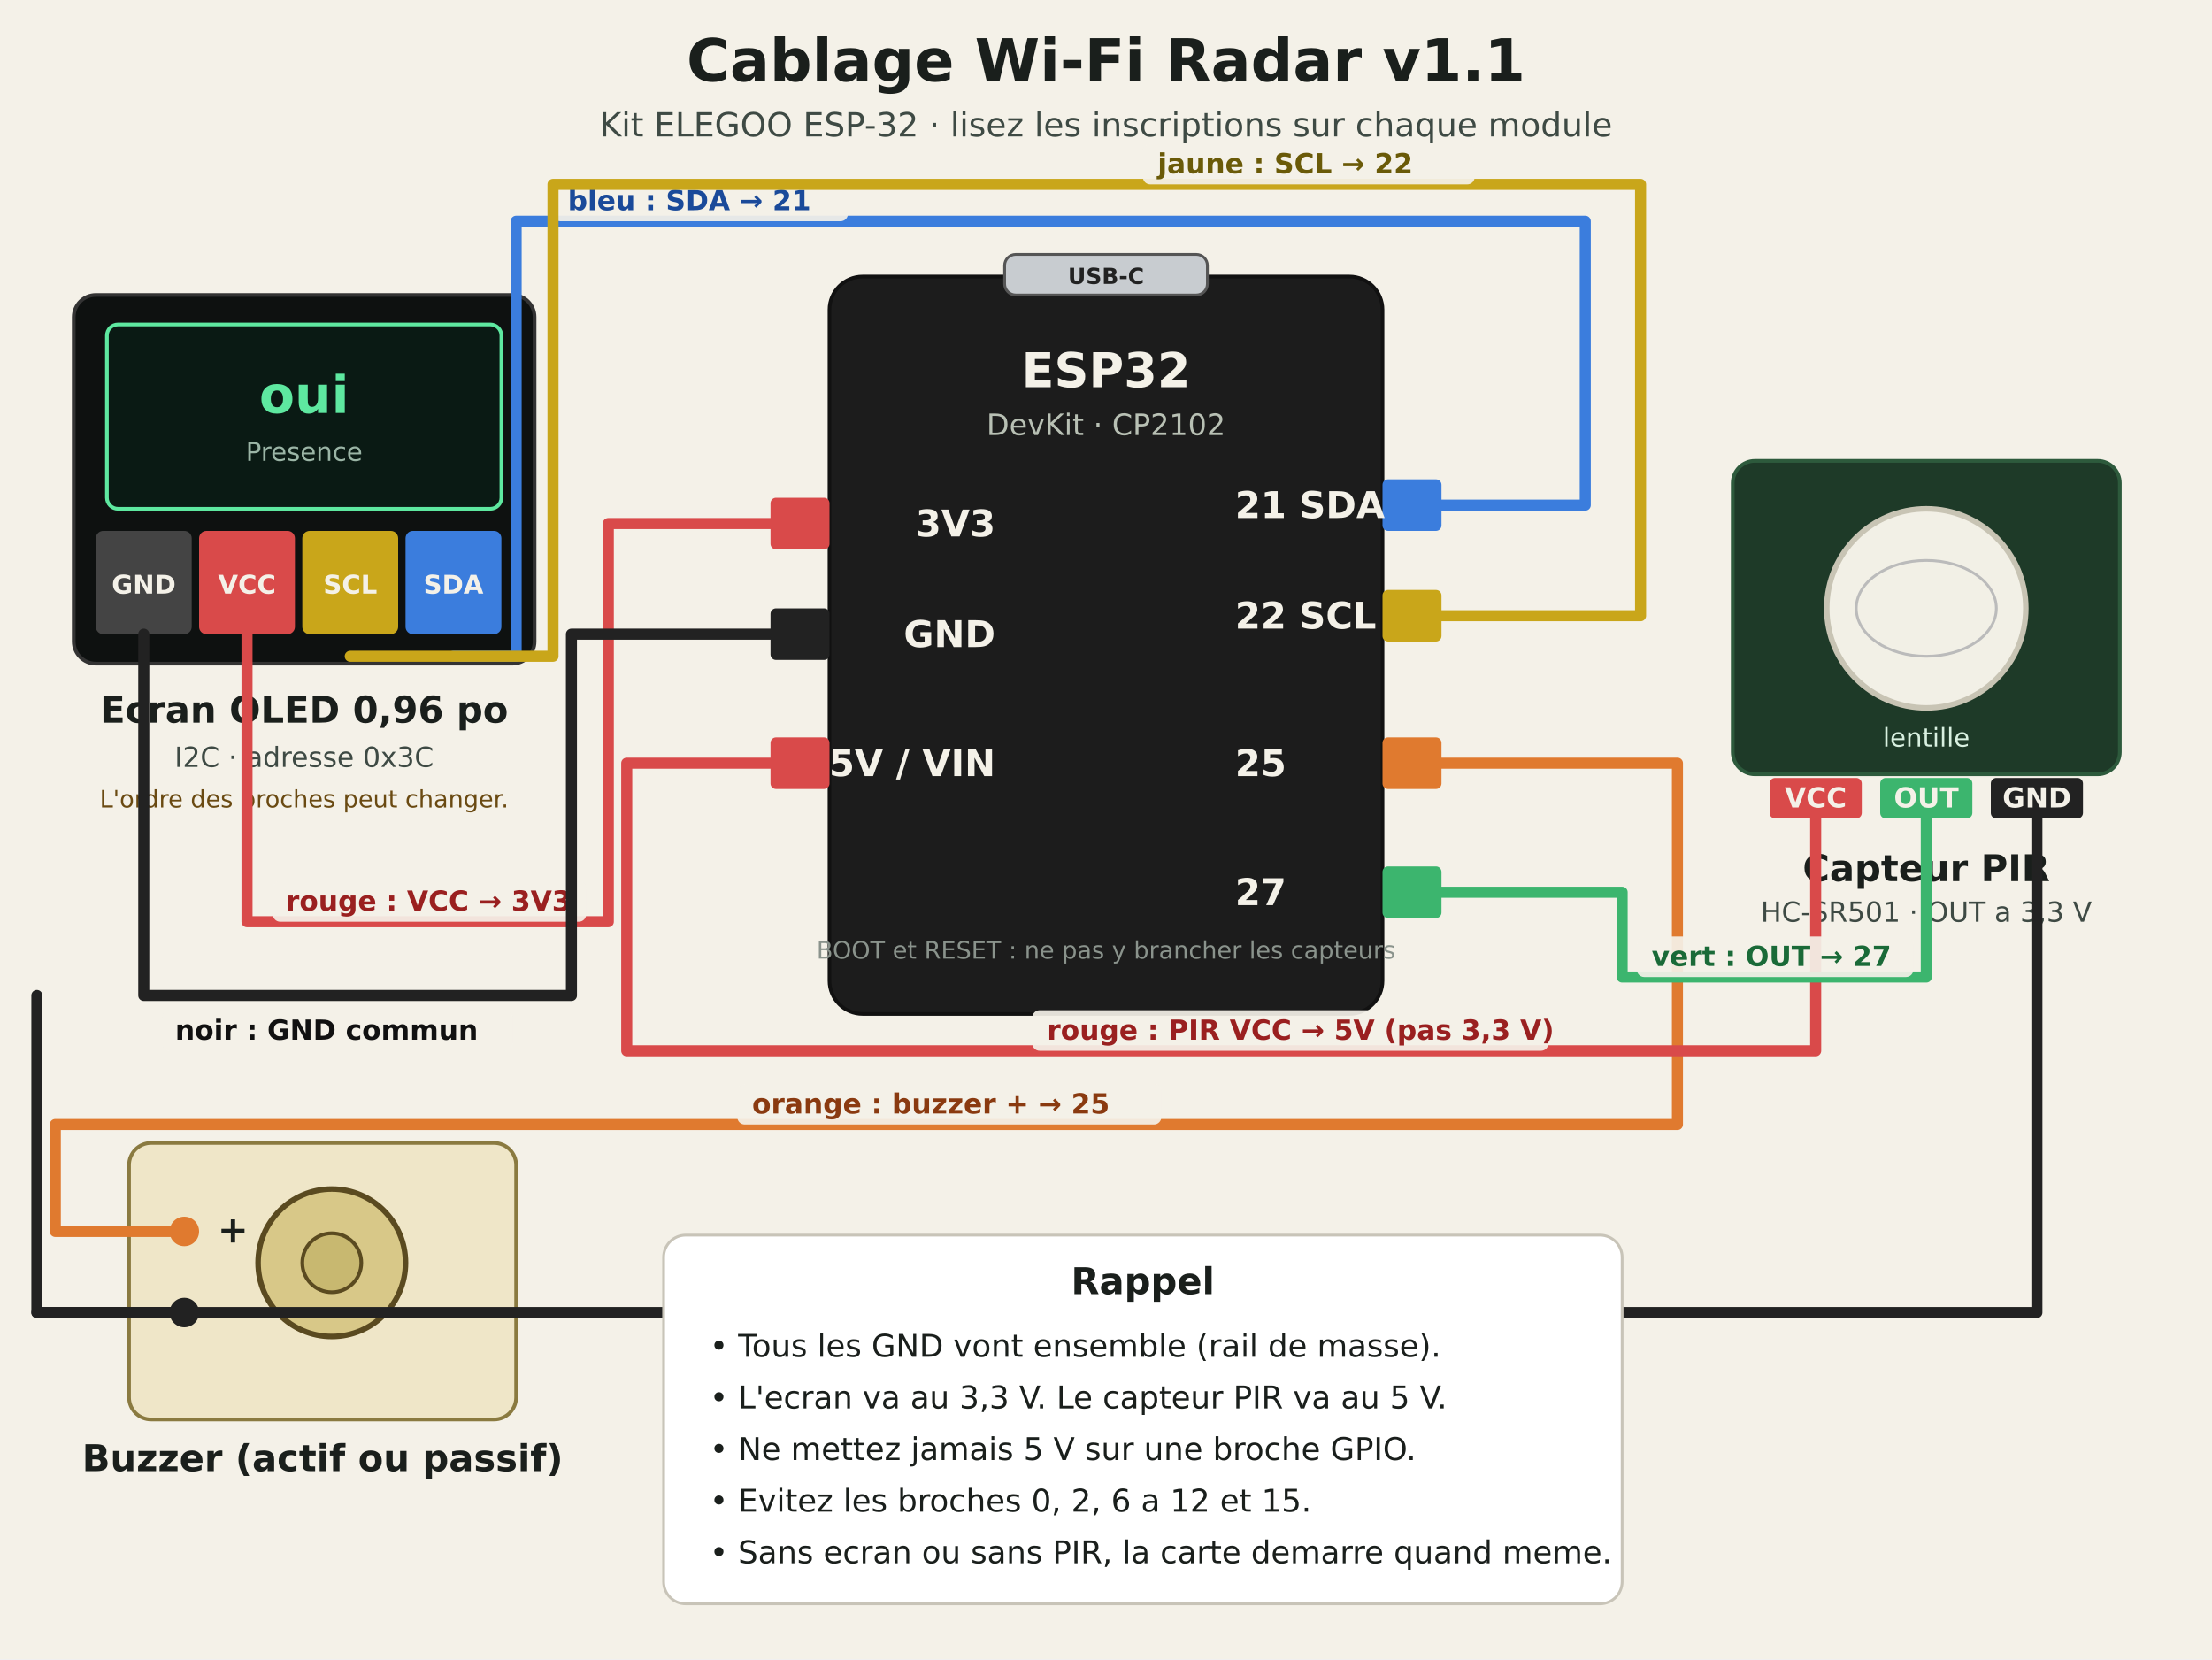
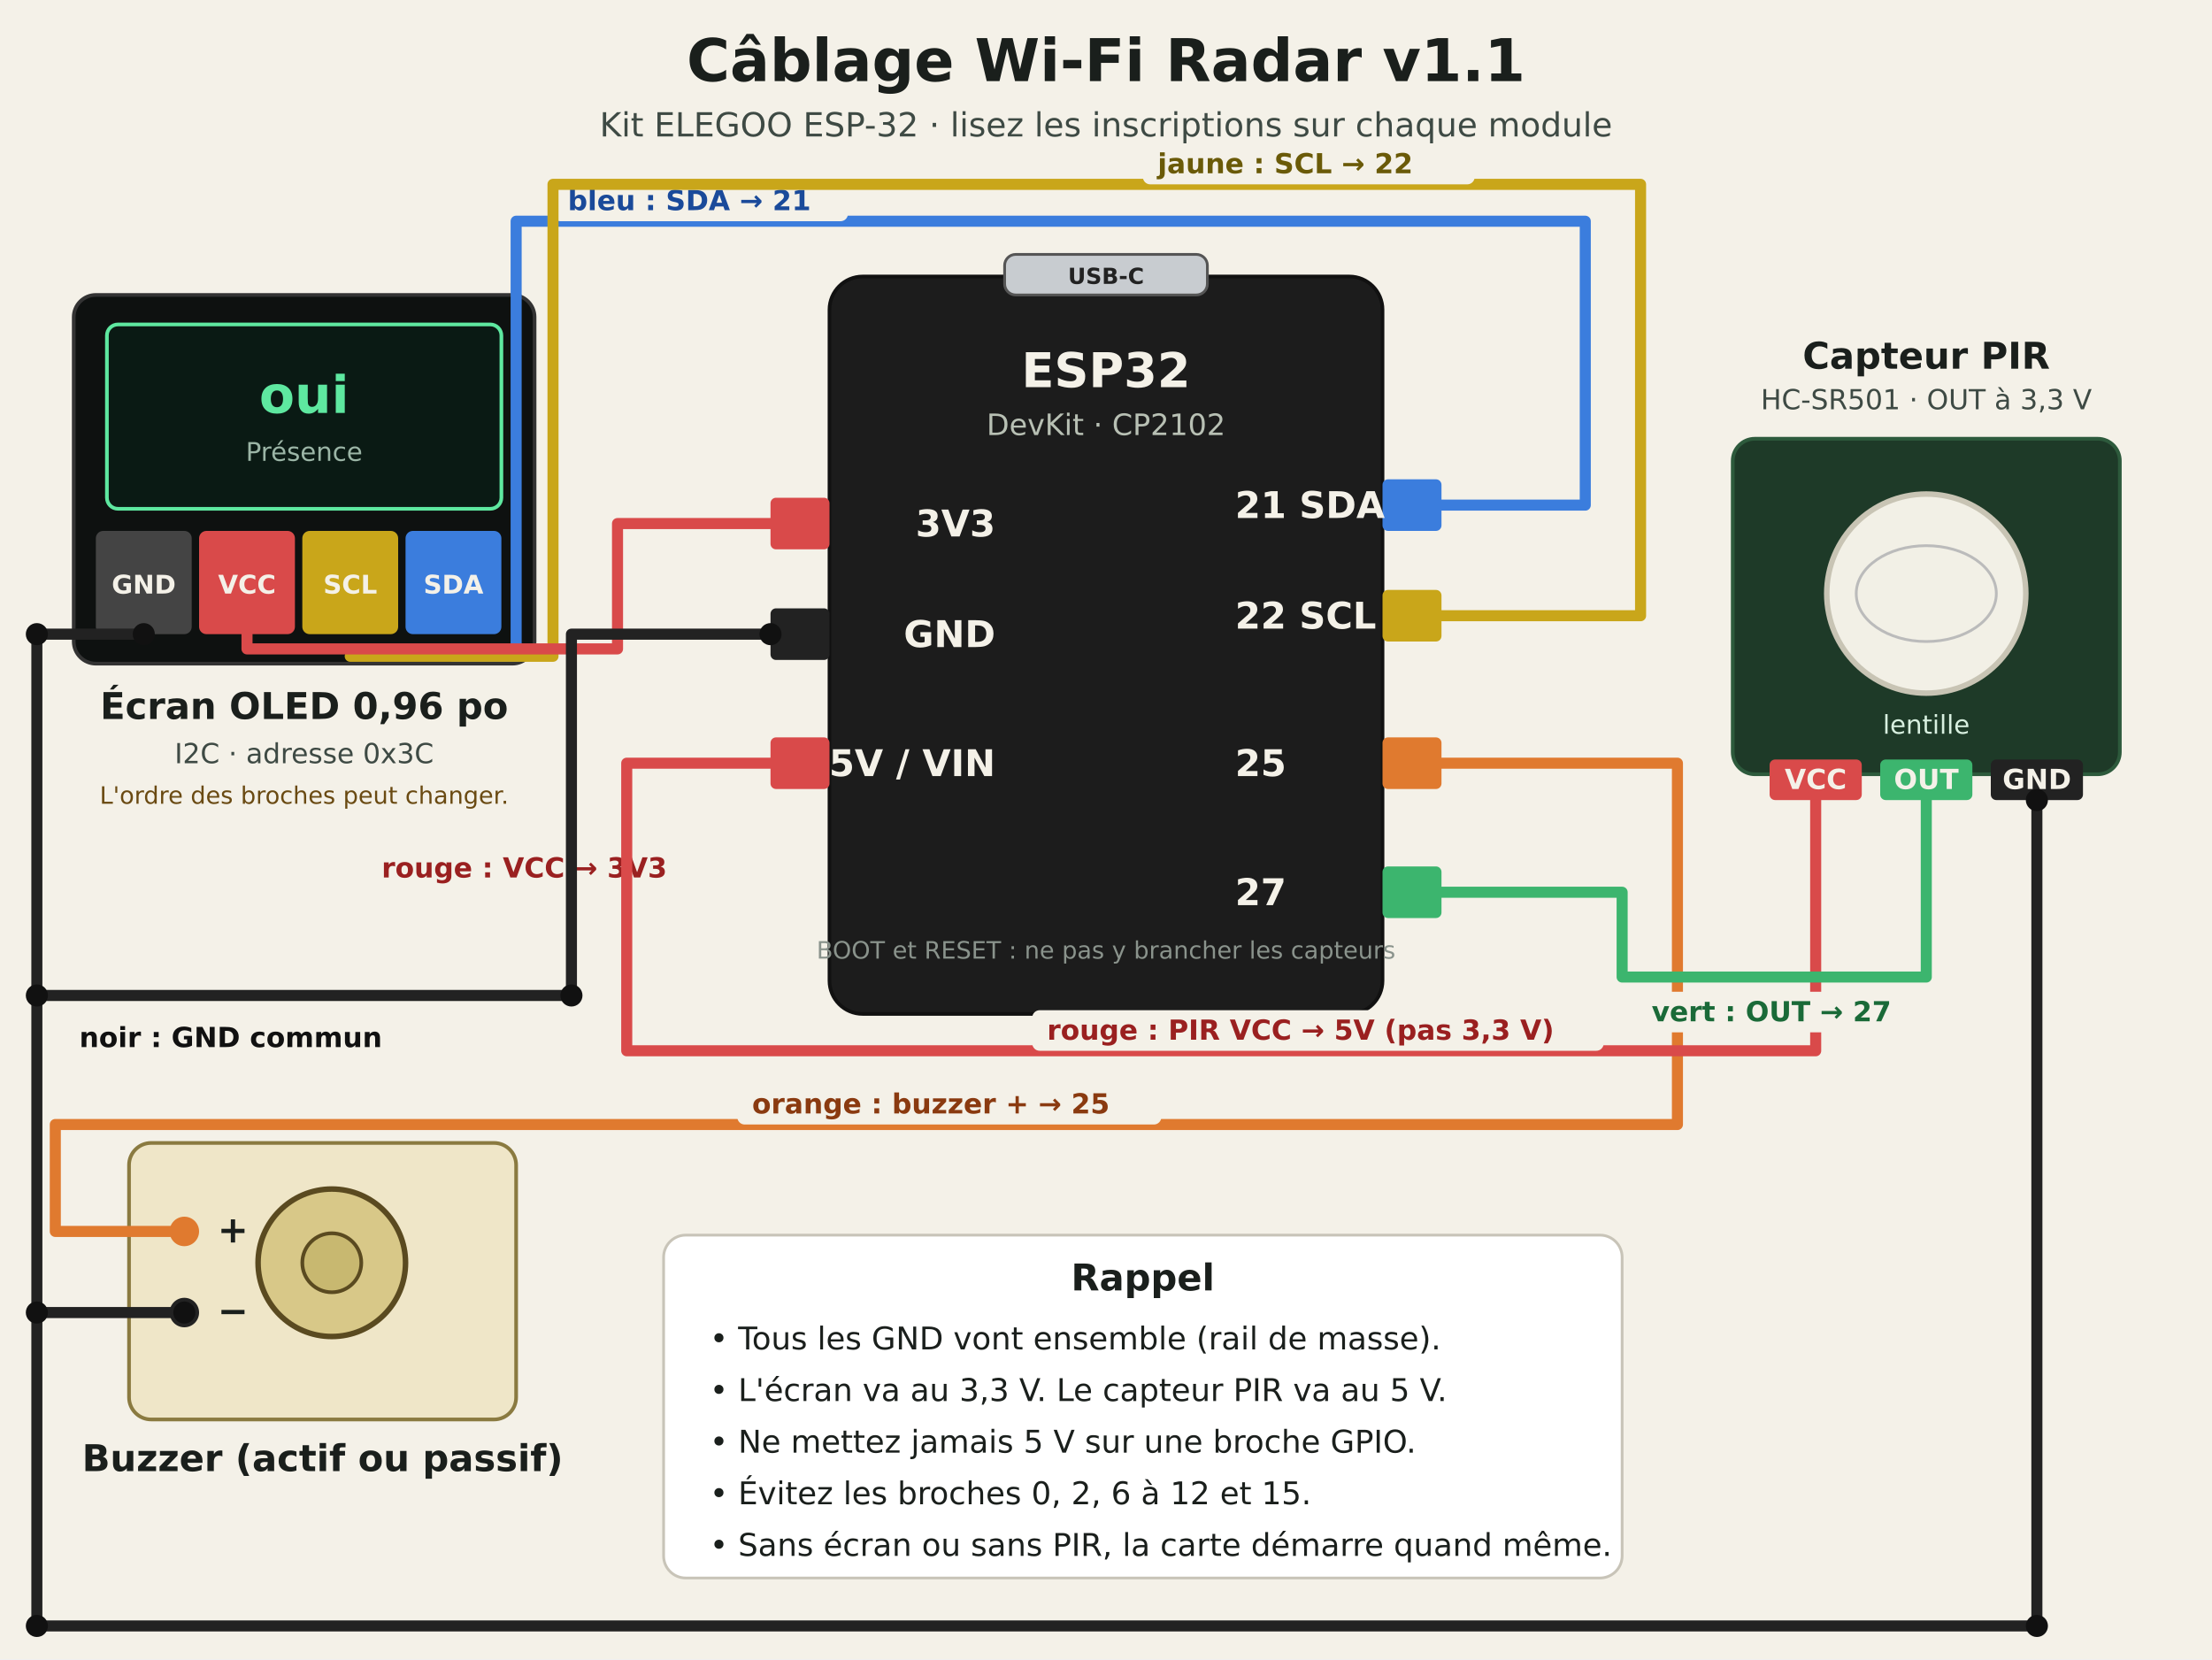
<svg xmlns="http://www.w3.org/2000/svg" width="1200" height="900" viewBox="0 0 1200 900" role="img">
  <rect width="1200" height="900" fill="#f4f1e8" />
-   <text x="600" y="44" text-anchor="middle" font-family="DejaVu Sans, Liberation Sans, Arial, sans-serif" font-size="32" font-weight="700" fill="#1a1f1c">Cablage Wi-Fi Radar v1.1</text>
-   <text x="600" y="74" text-anchor="middle" font-family="DejaVu Sans, Liberation Sans, Arial, sans-serif" font-size="18" fill="#3e4a44">Kit ELEGOO ESP-32  ·  lisez les inscriptions sur chaque module</text>
+   <text x="600" y="44" text-anchor="middle" font-family="DejaVu Sans" font-size="32" font-weight="700" fill="#1a1f1c">Câblage Wi-Fi Radar v1.1</text>
+   <text x="600" y="74" text-anchor="middle" font-family="DejaVu Sans" font-size="18" font-weight="400" fill="#3e4a44">Kit ELEGOO ESP-32  ·  lisez les inscriptions sur chaque module</text>
  <g id="esp32">
    <rect x="450" y="150" width="300" height="400" rx="18" fill="#1c1c1c" stroke="#111" stroke-width="2" />
    <rect x="545" y="138" width="110" height="22" rx="6" fill="#c8ccd0" stroke="#555" stroke-width="1.5" />
-     <text x="600" y="154" text-anchor="middle" font-family="DejaVu Sans, Liberation Sans, Arial, sans-serif" font-size="12" font-weight="700" fill="#222">USB-C</text>
-     <text x="600" y="210" text-anchor="middle" font-family="DejaVu Sans, Liberation Sans, Arial, sans-serif" font-size="26" font-weight="700" fill="#f4f1e8">ESP32</text>
-     <text x="600" y="236" text-anchor="middle" font-family="DejaVu Sans, Liberation Sans, Arial, sans-serif" font-size="16" fill="#b8c0b4">DevKit  ·  CP2102</text>
+     <text x="600" y="154" text-anchor="middle" font-family="DejaVu Sans" font-size="12" font-weight="700" fill="#222">USB-C</text>
+     <text x="600" y="210" text-anchor="middle" font-family="DejaVu Sans" font-size="26" font-weight="700" fill="#f4f1e8">ESP32</text>
+     <text x="600" y="236" text-anchor="middle" font-family="DejaVu Sans" font-size="16" font-weight="400" fill="#b8c0b4">DevKit  ·  CP2102</text>
    <rect x="418" y="270" width="32" height="28" rx="3" fill="#d94a4a" />
-     <text x="540" y="291" text-anchor="end" font-family="DejaVu Sans, Liberation Sans, Arial, sans-serif" font-size="20" font-weight="700" fill="#f4f1e8">3V3</text>
+     <text x="540" y="291" text-anchor="end" font-family="DejaVu Sans" font-size="20" font-weight="700" fill="#f4f1e8">3V3</text>
    <rect x="418" y="330" width="32" height="28" rx="3" fill="#222" />
-     <text x="540" y="351" text-anchor="end" font-family="DejaVu Sans, Liberation Sans, Arial, sans-serif" font-size="20" font-weight="700" fill="#f4f1e8">GND</text>
+     <text x="540" y="351" text-anchor="end" font-family="DejaVu Sans" font-size="20" font-weight="700" fill="#f4f1e8">GND</text>
    <rect x="418" y="400" width="32" height="28" rx="3" fill="#d94a4a" />
-     <text x="540" y="421" text-anchor="end" font-family="DejaVu Sans, Liberation Sans, Arial, sans-serif" font-size="20" font-weight="700" fill="#f4f1e8">5V / VIN</text>
-     <text x="600" y="520" text-anchor="middle" font-family="DejaVu Sans, Liberation Sans, Arial, sans-serif" font-size="13" fill="#8a938c">BOOT et RESET : ne pas y brancher les capteurs</text>
+     <text x="540" y="421" text-anchor="end" font-family="DejaVu Sans" font-size="20" font-weight="700" fill="#f4f1e8">5V / VIN</text>
+     <text x="600" y="520" text-anchor="middle" font-family="DejaVu Sans" font-size="13" font-weight="400" fill="#8a938c">BOOT et RESET : ne pas y brancher les capteurs</text>
    <rect x="750" y="260" width="32" height="28" rx="3" fill="#3b7ddd" />
-     <text x="670" y="281" font-family="DejaVu Sans, Liberation Sans, Arial, sans-serif" font-size="20" font-weight="700" fill="#f4f1e8">21 SDA</text>
+     <text x="670" y="281" font-family="DejaVu Sans" font-size="20" font-weight="700" fill="#f4f1e8">21 SDA</text>
    <rect x="750" y="320" width="32" height="28" rx="3" fill="#c9a61a" />
-     <text x="670" y="341" font-family="DejaVu Sans, Liberation Sans, Arial, sans-serif" font-size="20" font-weight="700" fill="#f4f1e8">22 SCL</text>
+     <text x="670" y="341" font-family="DejaVu Sans" font-size="20" font-weight="700" fill="#f4f1e8">22 SCL</text>
    <rect x="750" y="400" width="32" height="28" rx="3" fill="#e07a2f" />
-     <text x="670" y="421" font-family="DejaVu Sans, Liberation Sans, Arial, sans-serif" font-size="20" font-weight="700" fill="#f4f1e8">25</text>
+     <text x="670" y="421" font-family="DejaVu Sans" font-size="20" font-weight="700" fill="#f4f1e8">25</text>
    <rect x="750" y="470" width="32" height="28" rx="3" fill="#3cb56e" />
-     <text x="670" y="491" font-family="DejaVu Sans, Liberation Sans, Arial, sans-serif" font-size="20" font-weight="700" fill="#f4f1e8">27</text>
+     <text x="670" y="491" font-family="DejaVu Sans" font-size="20" font-weight="700" fill="#f4f1e8">27</text>
  </g>
  <g id="oled">
    <rect x="40" y="160" width="250" height="200" rx="12" fill="#0e1110" stroke="#333" stroke-width="2" />
    <rect x="58" y="176" width="214" height="100" rx="6" fill="#0a1a14" stroke="#5ee8a0" stroke-width="2" />
-     <text x="165" y="224" text-anchor="middle" font-family="DejaVu Sans, Liberation Sans, Arial, sans-serif" font-size="28" font-weight="700" fill="#5ee8a0">oui</text>
-     <text x="165" y="250" text-anchor="middle" font-family="DejaVu Sans, Liberation Sans, Arial, sans-serif" font-size="14" fill="#9bb5a6">Presence</text>
-     <g font-family="DejaVu Sans, Liberation Sans, Arial, sans-serif" font-size="14" font-weight="700" fill="#f4f1e8">
+     <text x="165" y="224" text-anchor="middle" font-family="DejaVu Sans" font-size="28" font-weight="700" fill="#5ee8a0">oui</text>
+     <text x="165" y="250" text-anchor="middle" font-family="DejaVu Sans" font-size="14" font-weight="400" fill="#9bb5a6">Présence</text>
+     <g font-family="DejaVu Sans" font-size="14" font-weight="700" fill="#f4f1e8">
      <rect x="52" y="288" width="52" height="56" rx="4" fill="#444" />
      <text x="78" y="322" text-anchor="middle">GND</text>
      <rect x="108" y="288" width="52" height="56" rx="4" fill="#d94a4a" />
      <text x="134" y="322" text-anchor="middle">VCC</text>
      <rect x="164" y="288" width="52" height="56" rx="4" fill="#c9a61a" />
      <text x="190" y="322" text-anchor="middle">SCL</text>
      <rect x="220" y="288" width="52" height="56" rx="4" fill="#3b7ddd" />
      <text x="246" y="322" text-anchor="middle">SDA</text>
    </g>
-     <rect x="40" y="368" width="250" height="78" fill="#f4f1e8" />
-     <text x="165" y="392" text-anchor="middle" font-family="DejaVu Sans, Liberation Sans, Arial, sans-serif" font-size="20" font-weight="700" fill="#1a1f1c">Ecran OLED 0,96 po</text>
-     <text x="165" y="416" text-anchor="middle" font-family="DejaVu Sans, Liberation Sans, Arial, sans-serif" font-size="15" fill="#3e4a44">I2C  ·  adresse 0x3C</text>
-     <text x="165" y="438" text-anchor="middle" font-family="DejaVu Sans, Liberation Sans, Arial, sans-serif" font-size="13" fill="#6a4a12">L'ordre des broches peut changer.</text>
+     <text x="165" y="390" text-anchor="middle" font-family="DejaVu Sans" font-size="20" font-weight="700" fill="#1a1f1c">Écran OLED 0,96 po</text>
+     <text x="165" y="414" text-anchor="middle" font-family="DejaVu Sans" font-size="15" font-weight="400" fill="#3e4a44">I2C  ·  adresse 0x3C</text>
+     <text x="165" y="436" text-anchor="middle" font-family="DejaVu Sans" font-size="13" font-weight="400" fill="#6a4a12">L'ordre des broches peut changer.</text>
  </g>
  <g id="buzzer">
    <rect x="70" y="620" width="210" height="150" rx="12" fill="#efe6c8" stroke="#8a7a40" stroke-width="2" />
    <circle cx="180" cy="685" r="40" fill="#d8c888" stroke="#5a4a20" stroke-width="3" />
    <circle cx="180" cy="685" r="16" fill="#c8b870" stroke="#5a4a20" stroke-width="2" />
    <circle cx="100" cy="668" r="8" fill="#e07a2f" />
-     <text x="118" y="674" font-family="DejaVu Sans, Liberation Sans, Arial, sans-serif" font-size="20" font-weight="700" fill="#1a1f1c">+</text>
+     <text x="118" y="674" font-family="DejaVu Sans" font-size="20" font-weight="700" fill="#1a1f1c">+</text>
    <circle cx="100" cy="712" r="8" fill="#222" />
-     <text x="118" y="718" font-family="DejaVu Sans, Liberation Sans, Arial, sans-serif" font-size="20" font-weight="700" fill="#1a1f1c">-</text>
-     <text x="175" y="798" text-anchor="middle" font-family="DejaVu Sans, Liberation Sans, Arial, sans-serif" font-size="20" font-weight="700" fill="#1a1f1c">Buzzer (actif ou passif)</text>
+     <text x="118" y="718" font-family="DejaVu Sans" font-size="20" font-weight="700" fill="#1a1f1c">−</text>
+     <text x="175" y="798" text-anchor="middle" font-family="DejaVu Sans" font-size="20" font-weight="700" fill="#1a1f1c">Buzzer (actif ou passif)</text>
  </g>
  <g id="pir">
-     <rect x="940" y="250" width="210" height="170" rx="12" fill="#1e3a28" stroke="#2d5a3c" stroke-width="2" />
-     <circle cx="1045" cy="330" r="54" fill="#f2f0e6" stroke="#c8c4b4" stroke-width="3" />
-     <ellipse cx="1045" cy="330" rx="38" ry="26" fill="none" stroke="#bbb" stroke-width="1.5" />
-     <text x="1045" y="405" text-anchor="middle" font-family="DejaVu Sans, Liberation Sans, Arial, sans-serif" font-size="14" fill="#d8f0e0">lentille</text>
-     <g font-family="DejaVu Sans, Liberation Sans, Arial, sans-serif" font-size="15" font-weight="700" fill="#f4f1e8">
-       <rect x="960" y="422" width="50" height="22" rx="3" fill="#d94a4a" />
-       <text x="985" y="438" text-anchor="middle">VCC</text>
-       <rect x="1020" y="422" width="50" height="22" rx="3" fill="#3cb56e" />
-       <text x="1045" y="438" text-anchor="middle">OUT</text>
-       <rect x="1080" y="422" width="50" height="22" rx="3" fill="#222" />
-       <text x="1105" y="438" text-anchor="middle">GND</text>
+     <text x="1045" y="200" text-anchor="middle" font-family="DejaVu Sans" font-size="20" font-weight="700" fill="#1a1f1c">Capteur PIR</text>
+     <text x="1045" y="222" text-anchor="middle" font-family="DejaVu Sans" font-size="15" font-weight="400" fill="#3e4a44">HC-SR501  ·  OUT à 3,3 V</text>
+     <rect x="940" y="238" width="210" height="182" rx="12" fill="#1e3a28" stroke="#2d5a3c" stroke-width="2" />
+     <circle cx="1045" cy="322" r="54" fill="#f2f0e6" stroke="#c8c4b4" stroke-width="3" />
+     <ellipse cx="1045" cy="322" rx="38" ry="26" fill="none" stroke="#bbb" stroke-width="1.5" />
+     <text x="1045" y="398" text-anchor="middle" font-family="DejaVu Sans" font-size="14" font-weight="400" fill="#d8f0e0">lentille</text>
+     <g font-family="DejaVu Sans" font-size="15" font-weight="700" fill="#f4f1e8">
+       <rect x="960" y="412" width="50" height="22" rx="3" fill="#d94a4a" />
+       <text x="985" y="428" text-anchor="middle">VCC</text>
+       <rect x="1020" y="412" width="50" height="22" rx="3" fill="#3cb56e" />
+       <text x="1045" y="428" text-anchor="middle">OUT</text>
+       <rect x="1080" y="412" width="50" height="22" rx="3" fill="#222" />
+       <text x="1105" y="428" text-anchor="middle">GND</text>
    </g>
-     <text x="1045" y="478" text-anchor="middle" font-family="DejaVu Sans, Liberation Sans, Arial, sans-serif" font-size="20" font-weight="700" fill="#1a1f1c">Capteur PIR</text>
-     <text x="1045" y="500" text-anchor="middle" font-family="DejaVu Sans, Liberation Sans, Arial, sans-serif" font-size="15" fill="#3e4a44">HC-SR501  ·  OUT a 3,3 V</text>
  </g>
-   <path d="M134 344 L134 500 L330 500 L330 284 L418 284" fill="none" stroke="#d94a4a" stroke-width="6" stroke-linecap="round" stroke-linejoin="round" />
-   <rect x="148" y="478" width="170" height="22" rx="4" fill="#f4f1e8" fill-opacity="0.92" />
-   <text x="155" y="494" font-family="DejaVu Sans, Liberation Sans, Arial, sans-serif" font-size="15" font-weight="700" fill="#9a2020">rouge : VCC → 3V3</text>
-   <path d="M78 344 L78 540 L310 540 L310 344 L418 344" fill="none" stroke="#222" stroke-width="6" stroke-linecap="round" stroke-linejoin="round" />
-   <rect x="88" y="548" width="190" height="22" rx="4" fill="#f4f1e8" fill-opacity="0.92" />
-   <text x="95" y="564" font-family="DejaVu Sans, Liberation Sans, Arial, sans-serif" font-size="15" font-weight="700" fill="#111">noir : GND commun</text>
  <path d="M246 356 L280 356 L280 120 L860 120 L860 274 L782 274" fill="none" stroke="#3b7ddd" stroke-width="6" stroke-linecap="round" stroke-linejoin="round" />
-   <rect x="300" y="98" width="160" height="22" rx="4" fill="#f4f1e8" fill-opacity="0.92" />
-   <text x="308" y="114" font-family="DejaVu Sans, Liberation Sans, Arial, sans-serif" font-size="15" font-weight="700" fill="#1a4a9a">bleu : SDA → 21</text>
+   <rect x="300" y="98" width="160" height="22" rx="4" fill="#f4f1e8" />
+   <text x="308" y="114" font-family="DejaVu Sans" font-size="15" font-weight="700" fill="#1a4a9a">bleu : SDA → 21</text>
  <path d="M190 356 L300 356 L300 100 L890 100 L890 334 L782 334" fill="none" stroke="#c9a61a" stroke-width="6" stroke-linecap="round" stroke-linejoin="round" />
-   <rect x="620" y="78" width="180" height="22" rx="4" fill="#f4f1e8" fill-opacity="0.92" />
-   <text x="628" y="94" font-family="DejaVu Sans, Liberation Sans, Arial, sans-serif" font-size="15" font-weight="700" fill="#6a5a08">jaune : SCL → 22</text>
+   <rect x="620" y="78" width="180" height="22" rx="4" fill="#f4f1e8" />
+   <text x="628" y="94" font-family="DejaVu Sans" font-size="15" font-weight="700" fill="#6a5a08">jaune : SCL → 22</text>
+   <path d="M134 344 L134 352 L335 352 L335 284 L418 284" fill="none" stroke="#d94a4a" stroke-width="6" stroke-linecap="round" stroke-linejoin="round" />
+   <rect x="200" y="460" width="170" height="22" rx="4" fill="#f4f1e8" />
+   <text x="207" y="476" font-family="DejaVu Sans" font-size="15" font-weight="700" fill="#9a2020">rouge : VCC → 3V3</text>
+   <path d="M78 344 L20 344 L20 882 L1105 882 L1105 434" fill="none" stroke="#222" stroke-width="6" stroke-linecap="round" stroke-linejoin="round" />
+   <path d="M20 540 L310 540 L310 344 L418 344" fill="none" stroke="#222" stroke-width="6" stroke-linecap="round" stroke-linejoin="round" />
+   <path d="M100 712 L20 712" fill="none" stroke="#222" stroke-width="6" stroke-linecap="round" stroke-linejoin="round" />
+   <rect x="36" y="552" width="190" height="22" rx="4" fill="#f4f1e8" />
+   <text x="43" y="568" font-family="DejaVu Sans" font-size="15" font-weight="700" fill="#111">noir : GND commun</text>
+   <circle cx="78" cy="344" r="6" fill="#111" />
+   <circle cx="20" cy="344" r="6" fill="#111" />
+   <circle cx="20" cy="540" r="6" fill="#111" />
+   <circle cx="20" cy="712" r="6" fill="#111" />
+   <circle cx="20" cy="882" r="6" fill="#111" />
+   <circle cx="310" cy="540" r="6" fill="#111" />
+   <circle cx="418" cy="344" r="6" fill="#111" />
+   <circle cx="100" cy="712" r="6" fill="#111" />
+   <circle cx="1105" cy="882" r="6" fill="#111" />
+   <circle cx="1105" cy="434" r="6" fill="#111" />
  <path d="M100 668 L30 668 L30 610 L910 610 L910 414 L782 414" fill="none" stroke="#e07a2f" stroke-width="6" stroke-linecap="round" stroke-linejoin="round" />
-   <rect x="400" y="588" width="230" height="22" rx="4" fill="#f4f1e8" fill-opacity="0.92" />
-   <text x="408" y="604" font-family="DejaVu Sans, Liberation Sans, Arial, sans-serif" font-size="15" font-weight="700" fill="#8a3a10">orange : buzzer + → 25</text>
-   <path d="M100 712 L20 712 L20 540" fill="none" stroke="#222" stroke-width="6" stroke-linecap="round" stroke-linejoin="round" />
-   <path d="M985 444 L985 570 L340 570 L340 414 L418 414" fill="none" stroke="#d94a4a" stroke-width="6" stroke-linecap="round" stroke-linejoin="round" />
-   <rect x="560" y="548" width="280" height="22" rx="4" fill="#f4f1e8" fill-opacity="0.92" />
-   <text x="568" y="564" font-family="DejaVu Sans, Liberation Sans, Arial, sans-serif" font-size="15" font-weight="700" fill="#9a2020">rouge : PIR VCC → 5V (pas 3,3 V)</text>
-   <path d="M1045 444 L1045 530 L880 530 L880 484 L782 484" fill="none" stroke="#3cb56e" stroke-width="6" stroke-linecap="round" stroke-linejoin="round" />
-   <rect x="888" y="508" width="150" height="22" rx="4" fill="#f4f1e8" fill-opacity="0.92" />
-   <text x="896" y="524" font-family="DejaVu Sans, Liberation Sans, Arial, sans-serif" font-size="15" font-weight="700" fill="#1a6a38">vert : OUT → 27</text>
-   <path d="M1105 444 L1105 712 L20 712" fill="none" stroke="#222" stroke-width="6" stroke-linecap="round" stroke-linejoin="round" />
-   <rect x="360" y="670" width="520" height="200" rx="12" fill="#fff" stroke="#c8c4b8" stroke-width="1.5" />
-   <text x="620" y="702" text-anchor="middle" font-family="DejaVu Sans, Liberation Sans, Arial, sans-serif" font-size="20" font-weight="700" fill="#1a1f1c">Rappel</text>
-   <g font-family="DejaVu Sans, Liberation Sans, Arial, sans-serif" font-size="17" fill="#1a1f1c">
-     <text x="385" y="736">• Tous les GND vont ensemble (rail de masse).</text>
-     <text x="385" y="764">• L'ecran va au 3,3 V. Le capteur PIR va au 5 V.</text>
-     <text x="385" y="792">• Ne mettez jamais 5 V sur une broche GPIO.</text>
-     <text x="385" y="820">• Evitez les broches 0, 2, 6 a 12 et 15.</text>
-     <text x="385" y="848">• Sans ecran ou sans PIR, la carte demarre quand meme.</text>
-   </g>
+   <rect x="400" y="588" width="230" height="22" rx="4" fill="#f4f1e8" />
+   <text x="408" y="604" font-family="DejaVu Sans" font-size="15" font-weight="700" fill="#8a3a10">orange : buzzer + → 25</text>
+   <path d="M985 434 L985 570 L340 570 L340 414 L418 414" fill="none" stroke="#d94a4a" stroke-width="6" stroke-linecap="round" stroke-linejoin="round" />
+   <rect x="560" y="548" width="310" height="22" rx="4" fill="#f4f1e8" />
+   <text x="568" y="564" font-family="DejaVu Sans" font-size="15" font-weight="700" fill="#9a2020">rouge : PIR VCC → 5V (pas 3,3 V)</text>
+   <path d="M1045 434 L1045 530 L880 530 L880 484 L782 484" fill="none" stroke="#3cb56e" stroke-width="6" stroke-linecap="round" stroke-linejoin="round" />
+   <rect x="888" y="538" width="150" height="22" rx="4" fill="#f4f1e8" />
+   <text x="896" y="554" font-family="DejaVu Sans" font-size="15" font-weight="700" fill="#1a6a38">vert : OUT → 27</text>
+   <rect x="360" y="670" width="520" height="186" rx="12" fill="#fff" stroke="#c8c4b8" stroke-width="1.5" />
+   <text x="620" y="700" text-anchor="middle" font-family="DejaVu Sans" font-size="20" font-weight="700" fill="#1a1f1c">Rappel</text>
+   <text x="385" y="732" font-family="DejaVu Sans" font-size="17" font-weight="400" fill="#1a1f1c">• Tous les GND vont ensemble (rail de masse).</text>
+   <text x="385" y="760" font-family="DejaVu Sans" font-size="17" font-weight="400" fill="#1a1f1c">• L'écran va au 3,3 V. Le capteur PIR va au 5 V.</text>
+   <text x="385" y="788" font-family="DejaVu Sans" font-size="17" font-weight="400" fill="#1a1f1c">• Ne mettez jamais 5 V sur une broche GPIO.</text>
+   <text x="385" y="816" font-family="DejaVu Sans" font-size="17" font-weight="400" fill="#1a1f1c">• Évitez les broches 0, 2, 6 à 12 et 15.</text>
+   <text x="385" y="844" font-family="DejaVu Sans" font-size="17" font-weight="400" fill="#1a1f1c">• Sans écran ou sans PIR, la carte démarre quand même.</text>
</svg>
